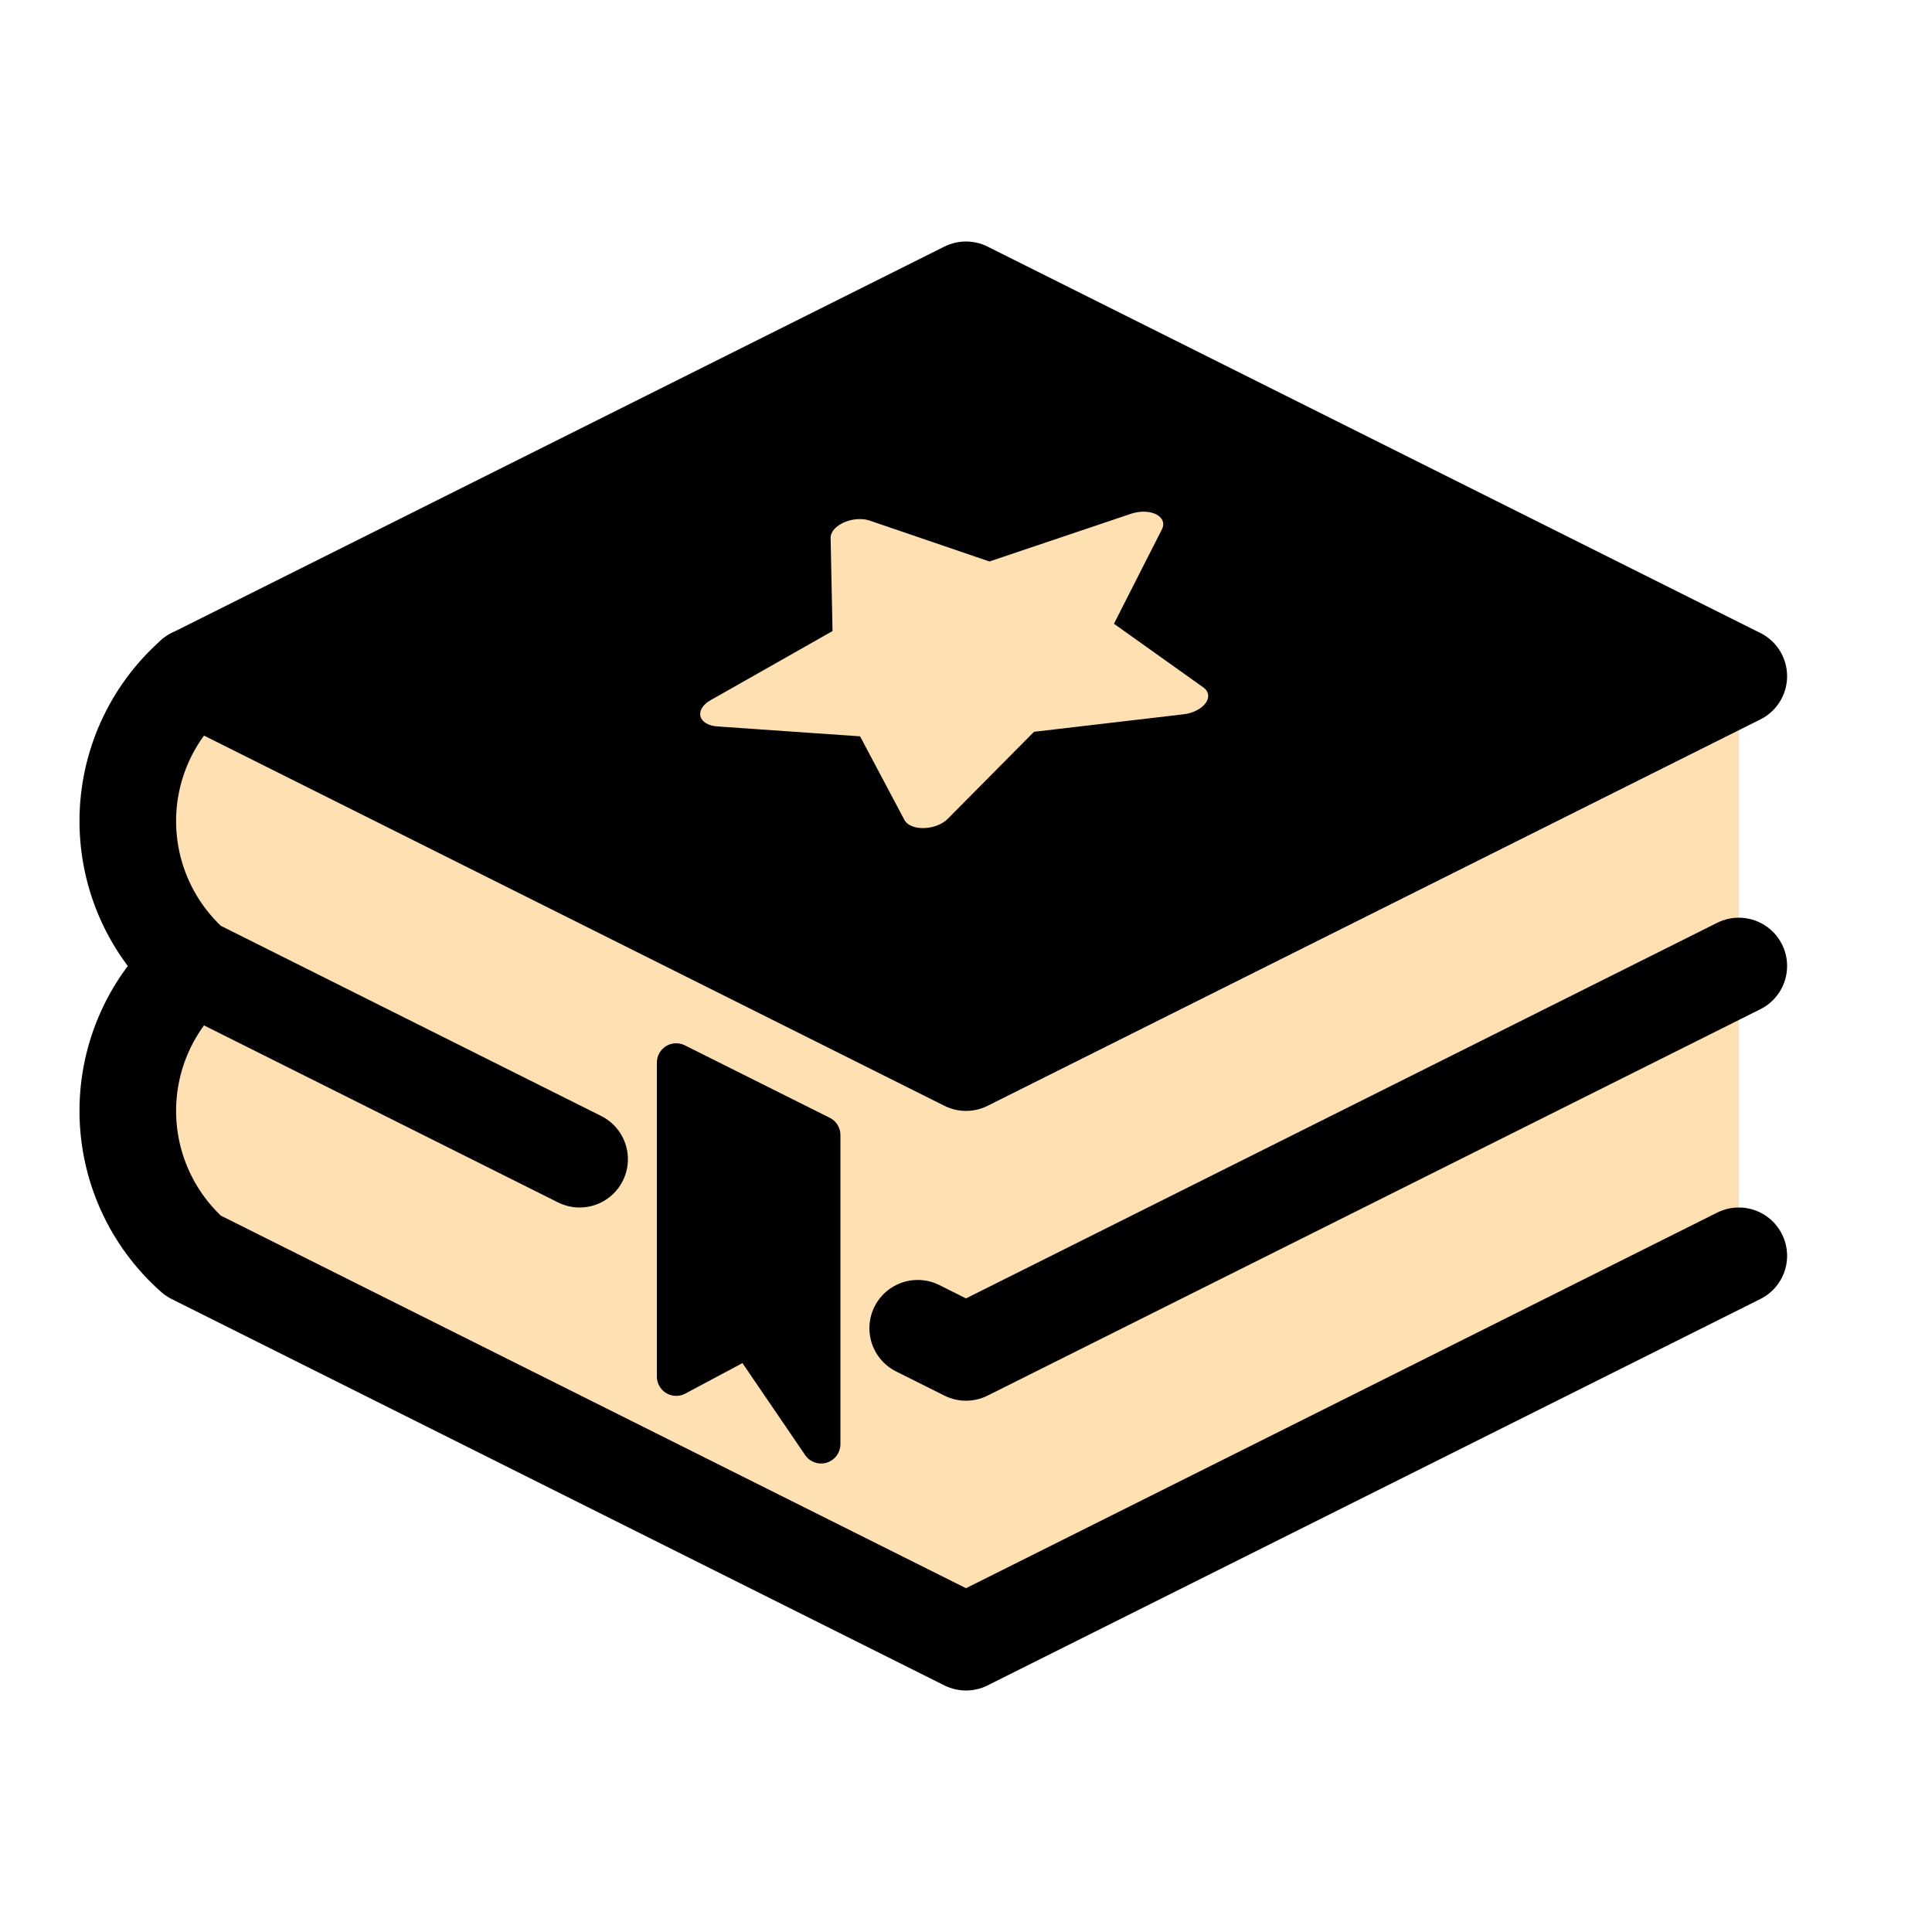
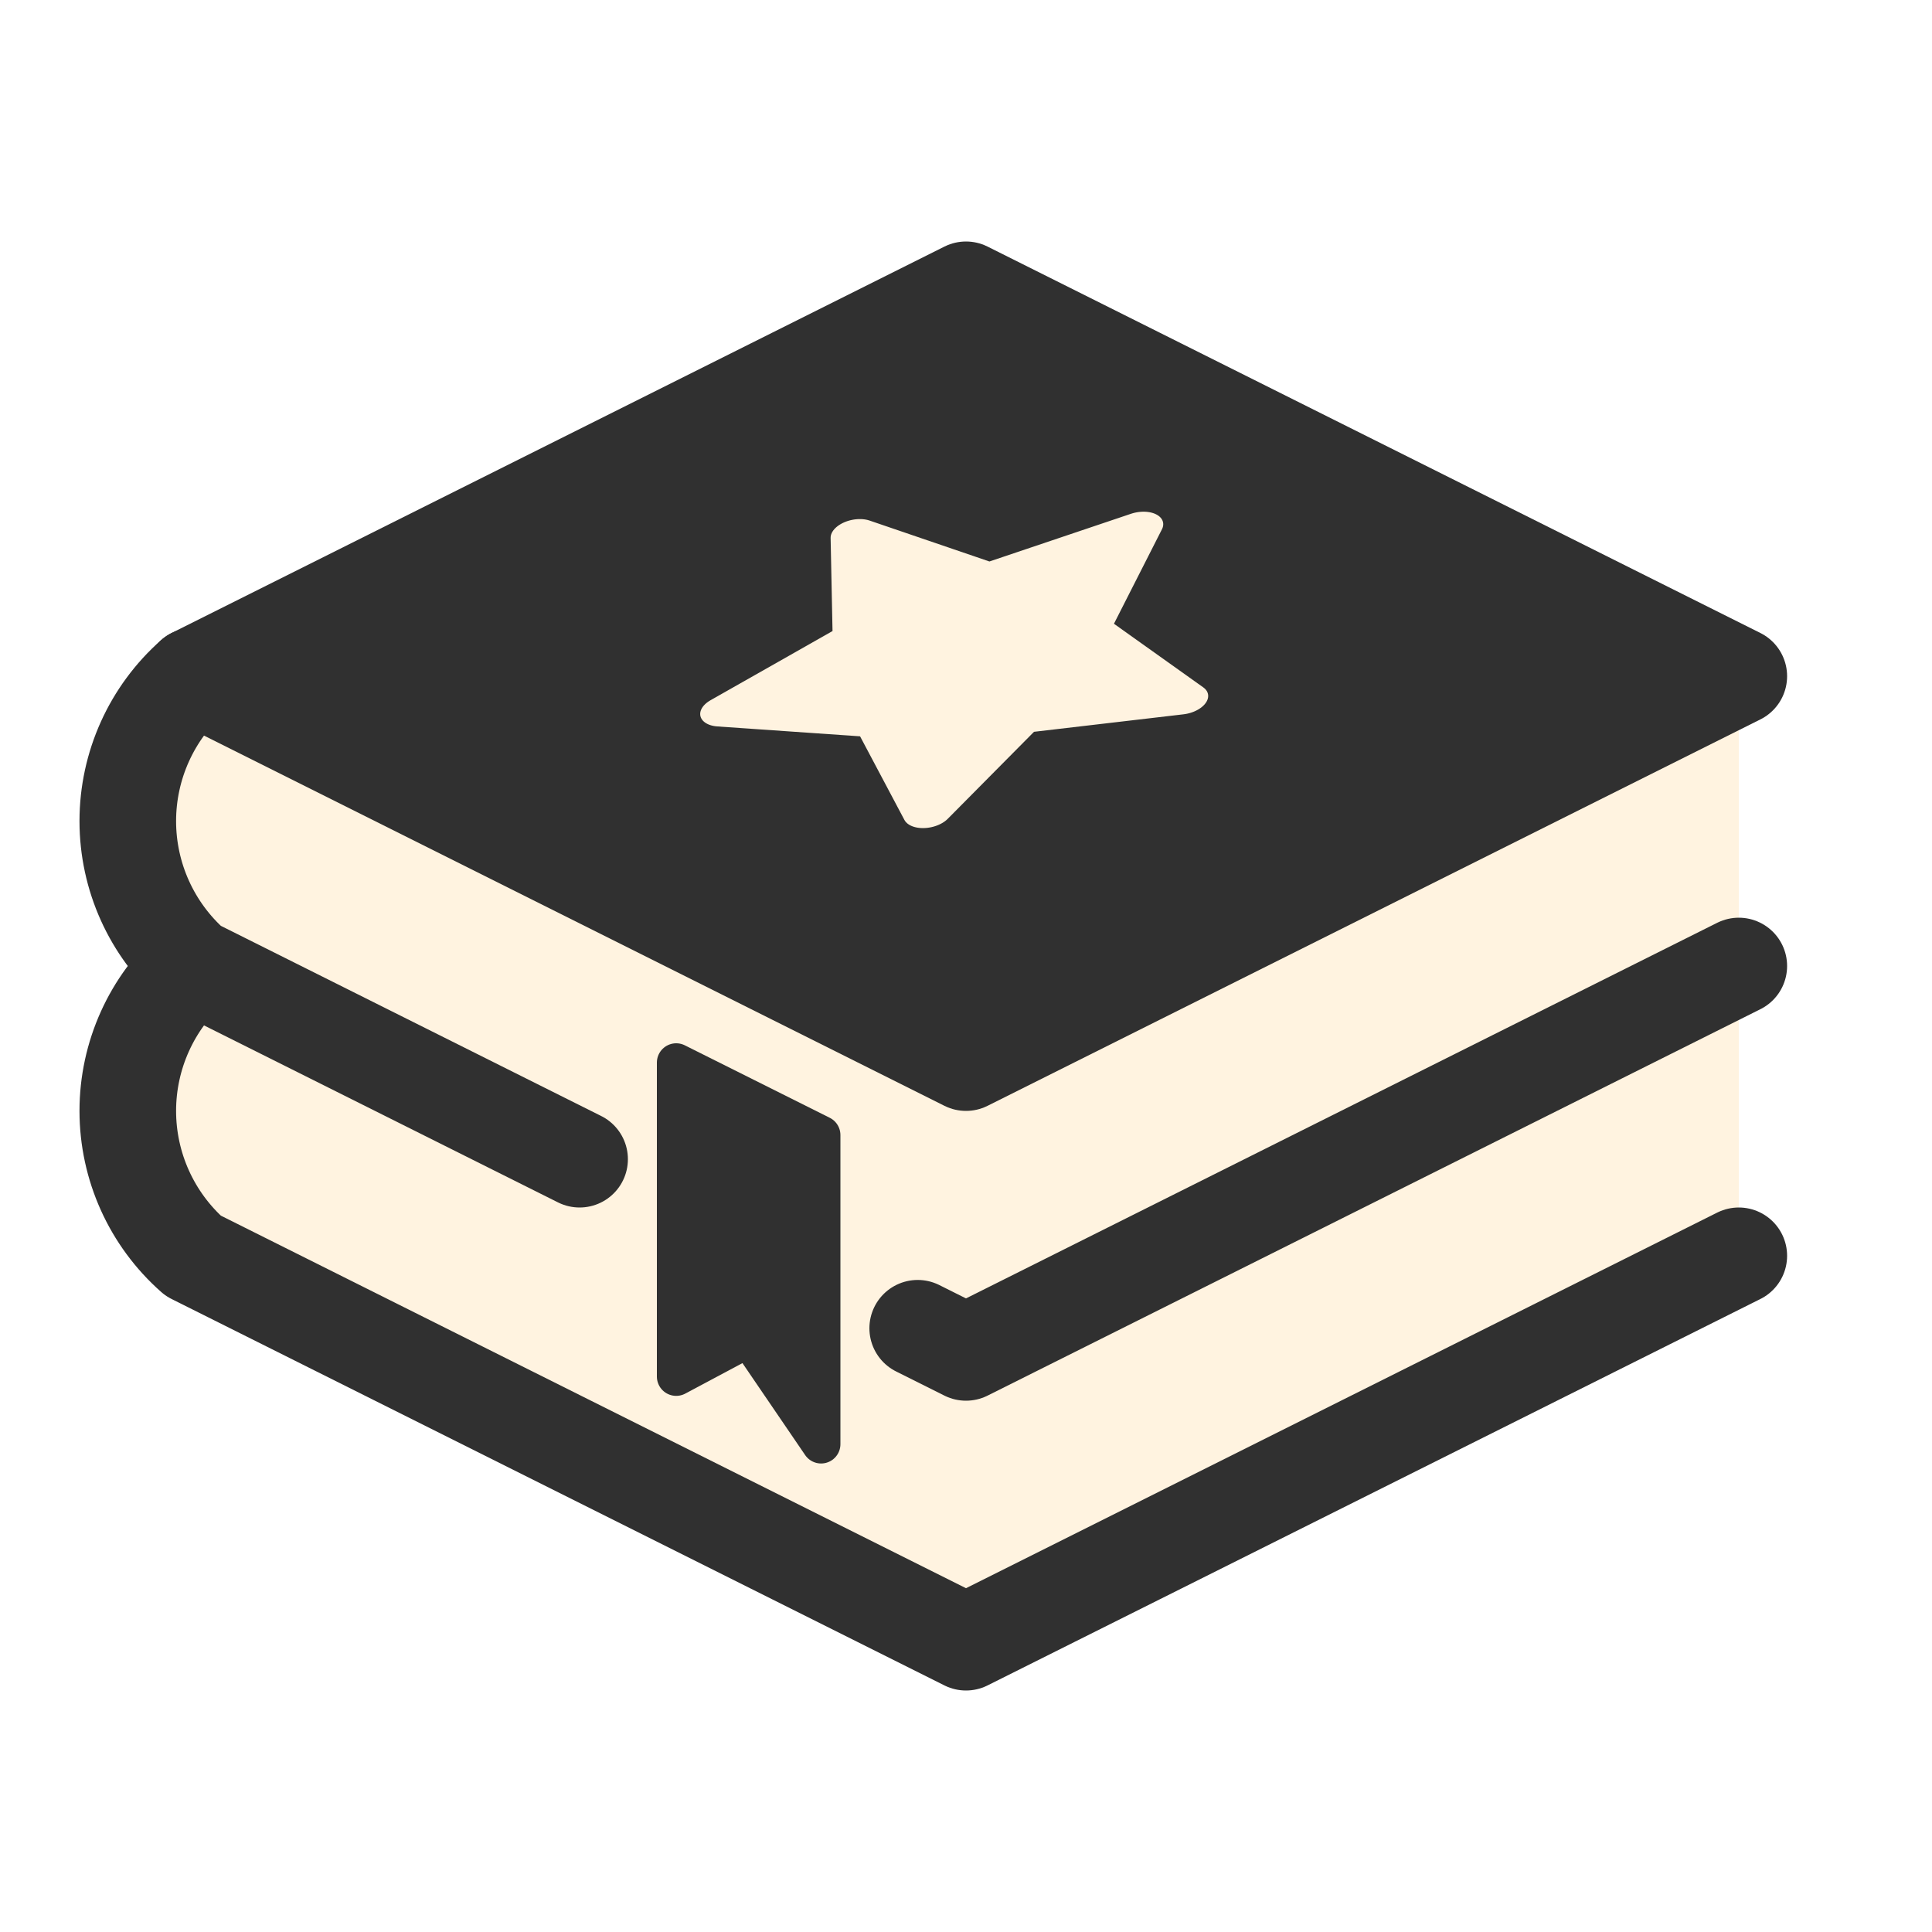
<svg xmlns="http://www.w3.org/2000/svg" viewBox="0 0 100 100" id="logo">
  <style>
    #logo:hover #star {
      animation: star_rotate 2s ease forwards infinite;
    }
    @keyframes star_rotate {
      from {
        transform: rotate(0);
      }
      to {
        transform: rotate(360deg);
      }
    }
  </style>
-   <path id="book_filling" fill="#ffe0b2" d="       M 10 50       L 50 70       L 90 50       L 90 35       L 50 55       L 10 35       A 10 10 0 0 0 10 50       M 10 65       L 50 85       L 90 65       L 90 50       L 50 70       L 10 50       A 10 10 0 0 0 10 65     " />
-   <path id="book_top_cover" fill="#000000" stroke="#000000" stroke-width="5" stroke-linecap="round" stroke-linejoin="round" d="       M 50 15       L 90 35       L 50 55       L 10 35       z     " />
-   <path id="book_outlines" fill="none" stroke="#000000" stroke-width="5" stroke-linecap="round" stroke-linejoin="round" d="       M 10 50       L 30 60       M 47.5 68.75       L 50 70       L 90 50       M 10 65       L 50 85       L 90 65       M 10 35       A 10 10 0 0 0 10 50       A 10 10 0 0 0 10 65     " />
-   <path id="bookmark" fill="#000000" stroke="#000000" stroke-width="2" stroke-linecap="round" stroke-linejoin="round" d="       M 35 55       L 35 71.25       L 38.75 69.25       L 42.5 74.75       L 42.5 58.75       z     " />
+   <path id="book_filling" fill="#fff3e0" d="       M 10 50       L 50 70       L 90 50       L 90 35       L 50 55       L 10 35       A 10 10 0 0 0 10 50       M 10 65       L 50 85       L 90 65       L 90 50       L 50 70       L 10 50       A 10 10 0 0 0 10 65     " />
+   <path id="book_top_cover" fill="#303030" stroke="#303030" stroke-width="5" stroke-linecap="round" stroke-linejoin="round" d="       M 50 15       L 90 35       L 50 55       L 10 35       z     " />
+   <path id="book_outlines" fill="none" stroke="#303030" stroke-width="5" stroke-linecap="round" stroke-linejoin="round" d="       M 10 50       L 30 60       M 47.5 68.75       L 50 70       L 90 50       M 10 65       L 50 85       L 90 65       M 10 35       A 10 10 0 0 0 10 50       A 10 10 0 0 0 10 65     " />
+   <path id="bookmark" fill="#303030" stroke="#303030" stroke-width="2" stroke-linecap="round" stroke-linejoin="round" d="       M 35 55       L 35 71.25       L 38.75 69.25       L 42.5 74.75       L 42.5 58.75       z     " />
  <g transform="translate(50,34) rotate(26.565) skewX(-26.565) scale(0.10)">
-     <path id="star" fill="#ffe0b2" stroke="#ffe0b2" stroke-width="20" stroke-linecap="round" stroke-linejoin="round" d="         M 0.000 -100.000         L 29.389 -40.451         L 95.106 -30.902         L 47.553 15.451         L 58.779 80.902         L 0.000 50.000         L -58.779 80.902         L -47.553 15.451         L -95.106 -30.902         L -29.389 -40.451         z       " />
+     <path id="star" fill="#fff3e0" stroke="#fff3e0" stroke-width="20" stroke-linecap="round" stroke-linejoin="round" d="         M 0.000 -100.000         L 29.389 -40.451         L 95.106 -30.902         L 47.553 15.451         L 58.779 80.902         L 0.000 50.000         L -58.779 80.902         L -47.553 15.451         L -95.106 -30.902         L -29.389 -40.451         z       " />
  </g>
</svg>
